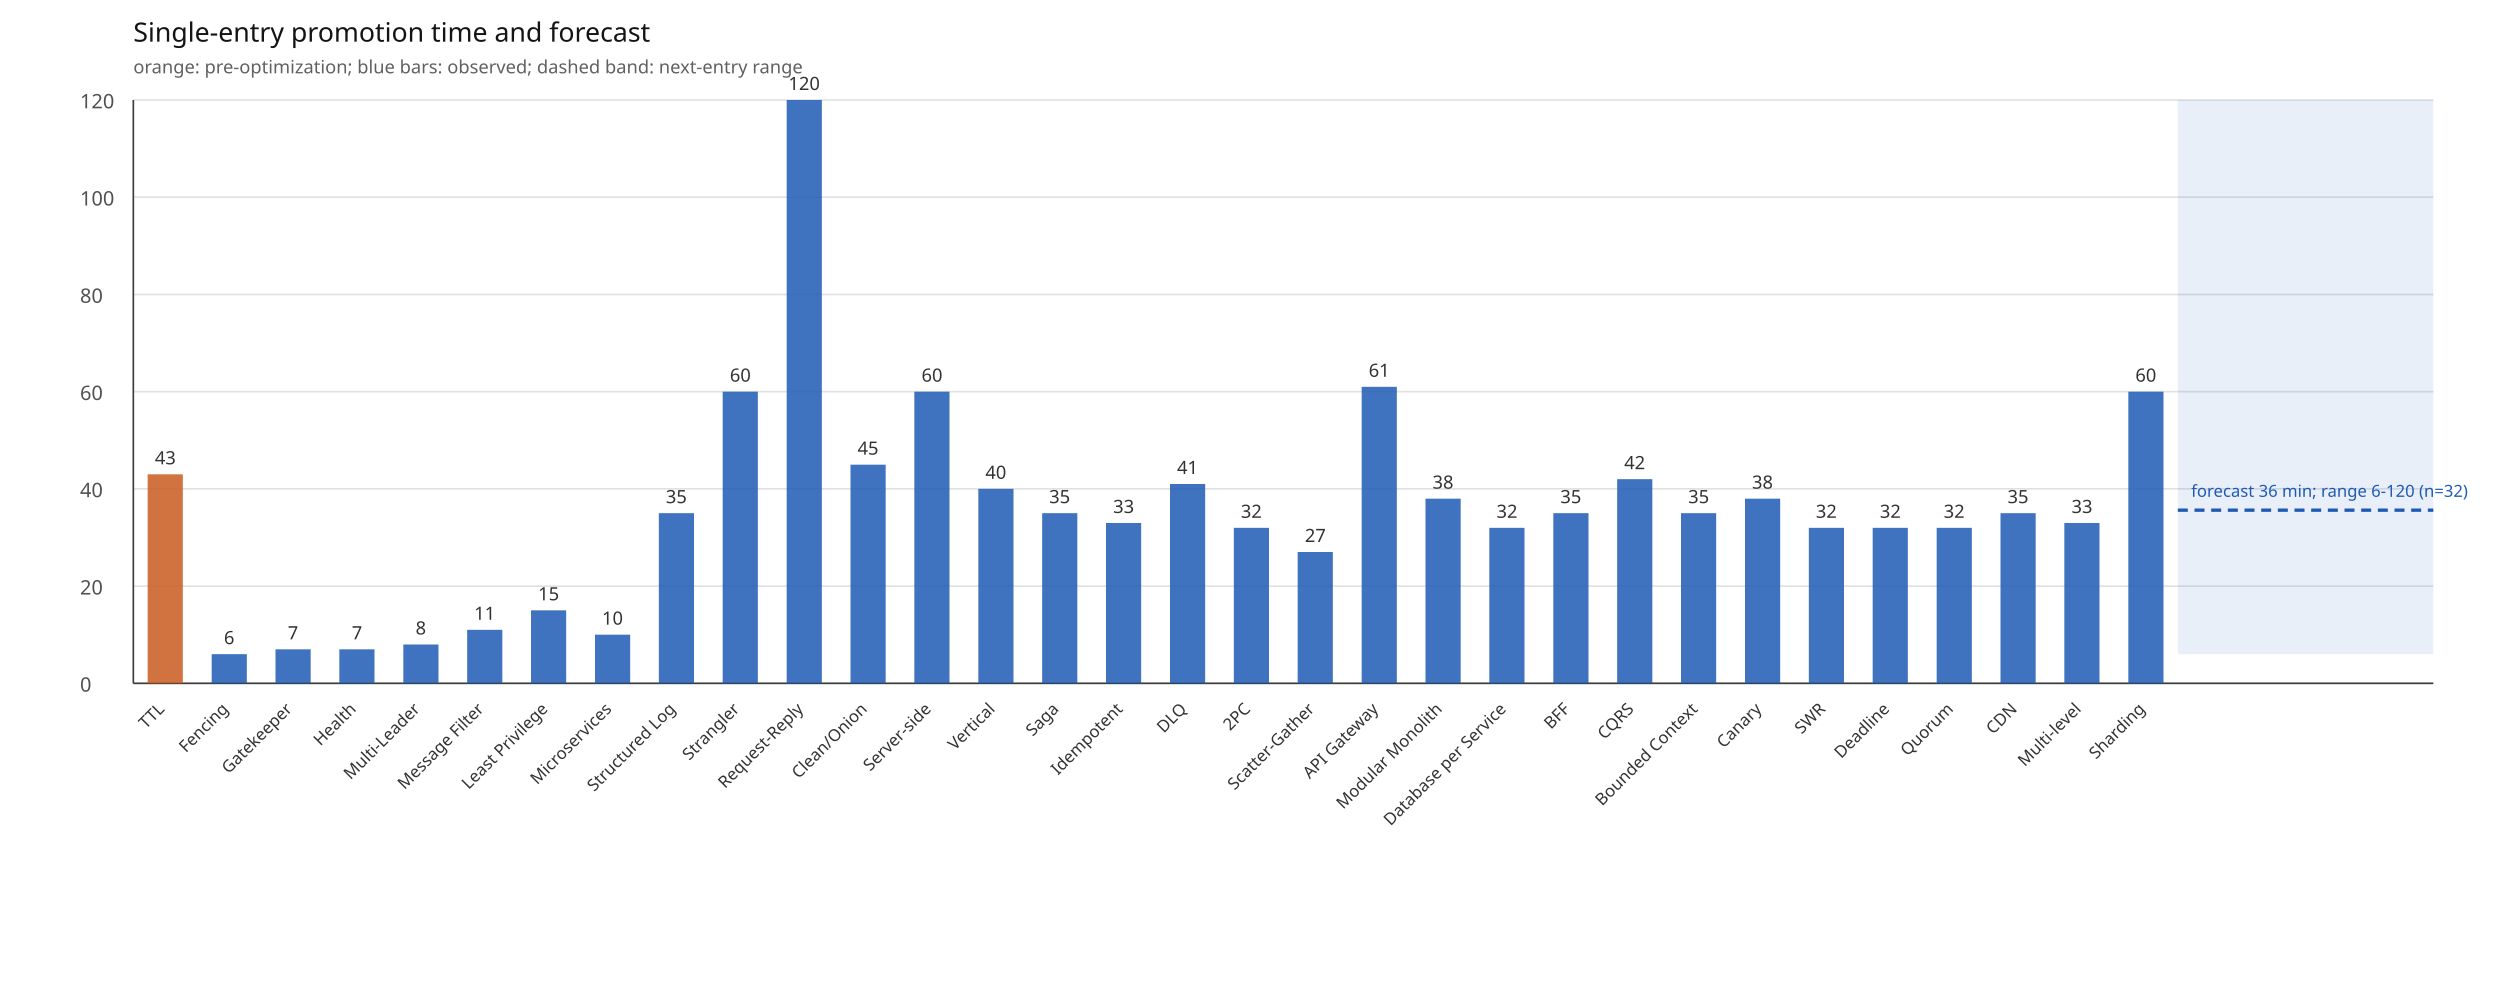
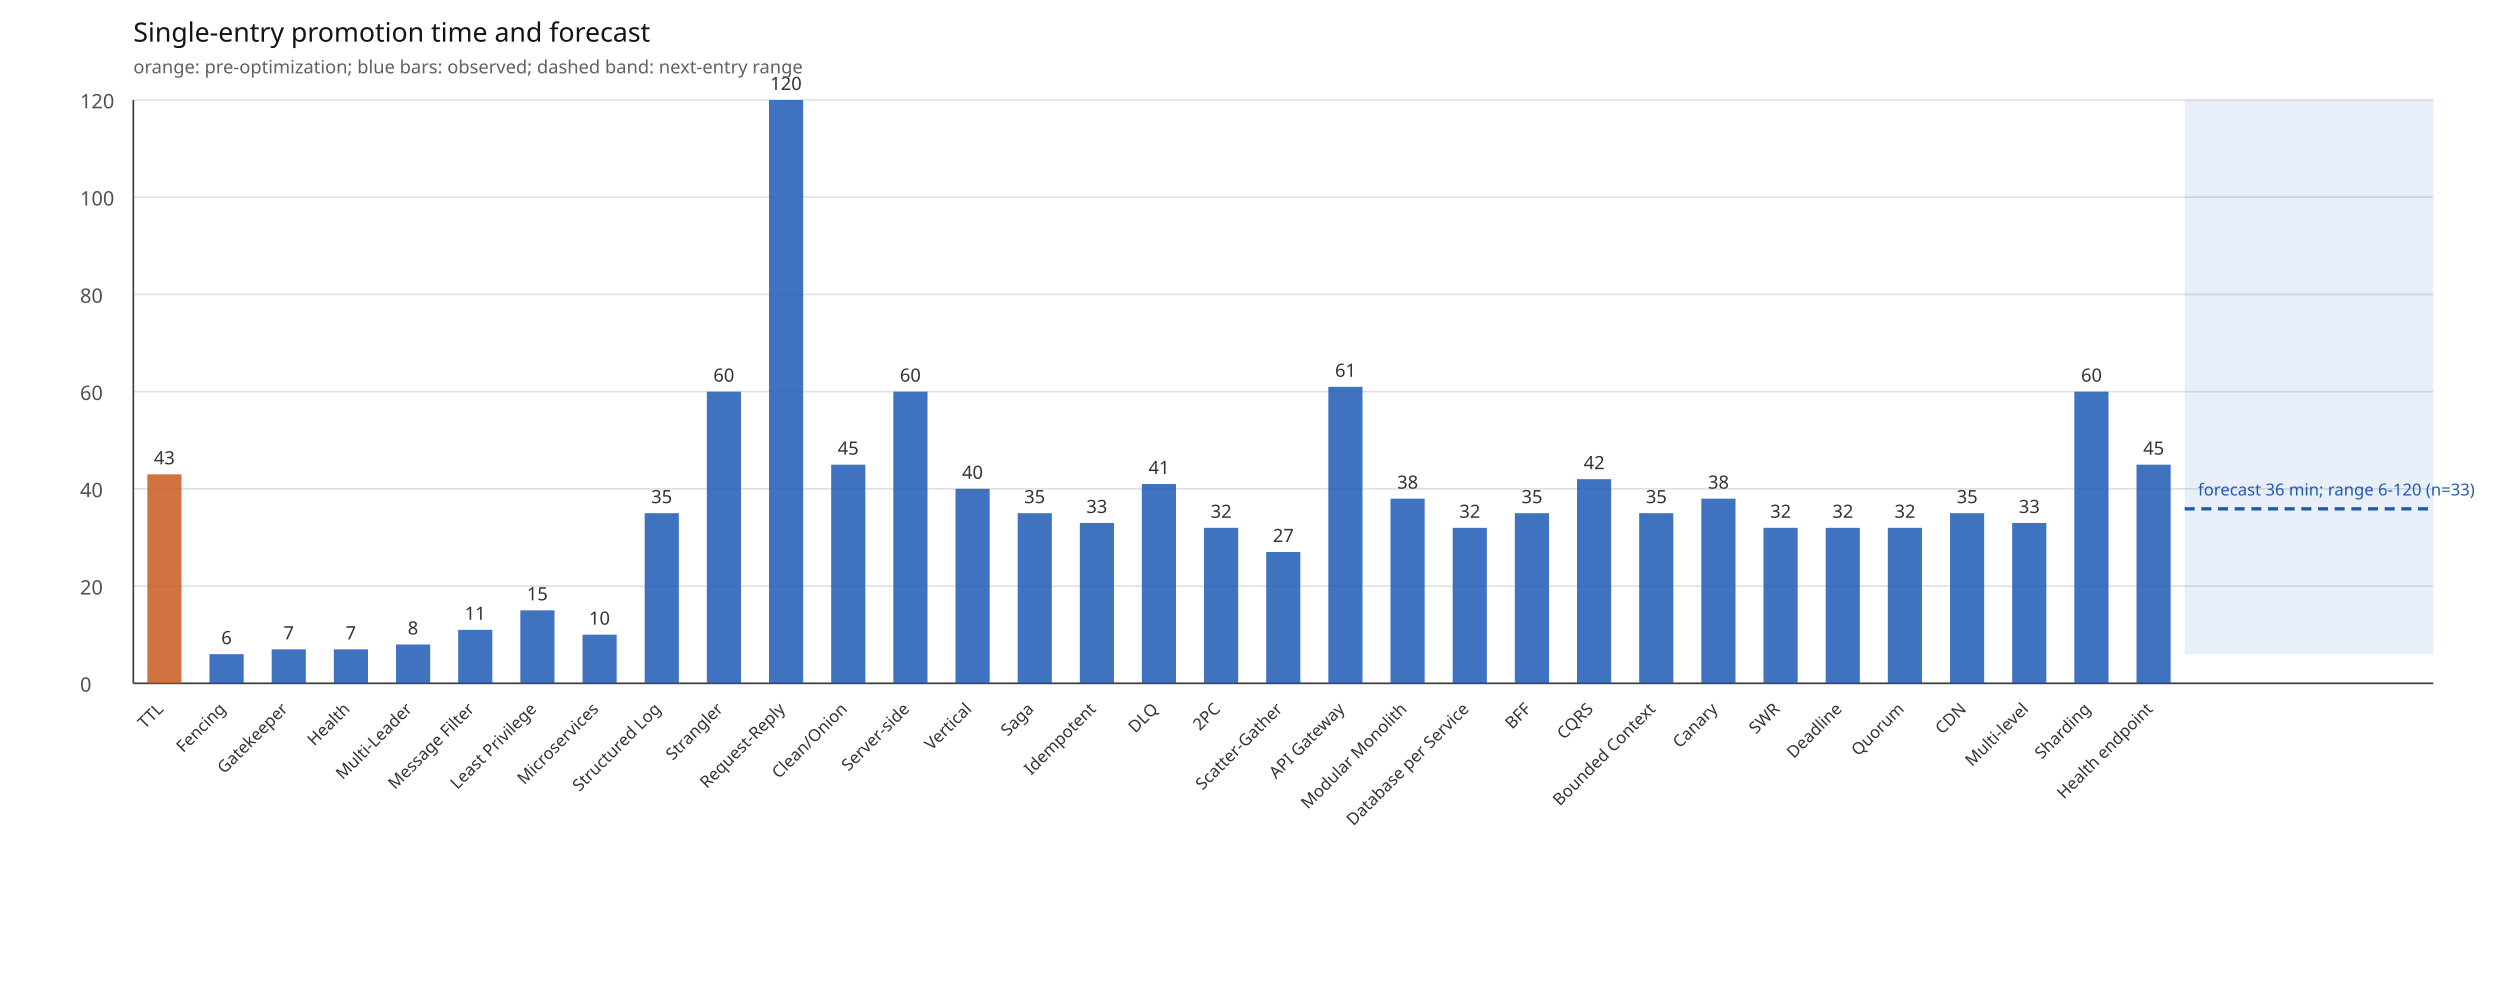
<svg xmlns="http://www.w3.org/2000/svg" width="1500" height="600" viewBox="0 0 1500 600">
  <rect width="100%" height="100%" fill="white" />
  <line x1="80" y1="410.0" x2="1460" y2="410.0" stroke="#e1e1e1" />
  <text x="48" y="415.0" font-family="Verdana" font-size="12" fill="#505050">0</text>
  <line x1="80" y1="351.7" x2="1460" y2="351.7" stroke="#e1e1e1" />
  <text x="48" y="356.7" font-family="Verdana" font-size="12" fill="#505050">20</text>
  <line x1="80" y1="293.3" x2="1460" y2="293.3" stroke="#e1e1e1" />
  <text x="48" y="298.3" font-family="Verdana" font-size="12" fill="#505050">40</text>
  <line x1="80" y1="235.0" x2="1460" y2="235.0" stroke="#e1e1e1" />
  <text x="48" y="240.0" font-family="Verdana" font-size="12" fill="#505050">60</text>
  <line x1="80" y1="176.7" x2="1460" y2="176.7" stroke="#e1e1e1" />
  <text x="48" y="181.7" font-family="Verdana" font-size="12" fill="#505050">80</text>
  <line x1="80" y1="118.3" x2="1460" y2="118.3" stroke="#e1e1e1" />
  <text x="48" y="123.3" font-family="Verdana" font-size="12" fill="#505050">100</text>
  <line x1="80" y1="60.0" x2="1460" y2="60.0" stroke="#e1e1e1" />
  <text x="48" y="65.0" font-family="Verdana" font-size="12" fill="#505050">120</text>
  <line x1="80" y1="60" x2="80" y2="410" stroke="#3c3c3c" />
  <line x1="80" y1="410" x2="1460" y2="410" stroke="#3c3c3c" />
-   <rect x="1306.7" y="60.0" width="153.3" height="332.5" fill="#1e5ab4" opacity="0.10" />
-   <line x1="1306.7" y1="306.1" x2="1460.0" y2="306.1" stroke="#1e5ab4" stroke-width="2" stroke-dasharray="6 4" />
-   <text x="1314.7" y="298.1" font-family="Verdana" font-size="10" fill="#1e5ab4">forecast 36 min; range 6-120 (n=32)</text>
-   <rect x="88.6" y="284.6" width="21.1" height="125.4" fill="#c85a1e" opacity="0.85" />
-   <text x="99.2" y="278.6" text-anchor="middle" font-family="Verdana" font-size="11" fill="#323232">43</text>
-   <text x="99.2" y="426.0" text-anchor="end" transform="rotate(-45 99.2 426.0)" font-family="Verdana" font-size="10" fill="#323232">TTL</text>
-   <rect x="127.0" y="392.5" width="21.1" height="17.5" fill="#1e5ab4" opacity="0.85" />
-   <text x="137.5" y="386.5" text-anchor="middle" font-family="Verdana" font-size="11" fill="#323232">6</text>
-   <text x="137.5" y="426.0" text-anchor="end" transform="rotate(-45 137.5 426.0)" font-family="Verdana" font-size="10" fill="#323232">Fencing</text>
-   <rect x="165.3" y="389.6" width="21.1" height="20.4" fill="#1e5ab4" opacity="0.85" />
-   <text x="175.8" y="383.6" text-anchor="middle" font-family="Verdana" font-size="11" fill="#323232">7</text>
-   <text x="175.8" y="426.0" text-anchor="end" transform="rotate(-45 175.8 426.0)" font-family="Verdana" font-size="10" fill="#323232">Gatekeeper</text>
-   <rect x="203.6" y="389.6" width="21.1" height="20.4" fill="#1e5ab4" opacity="0.85" />
-   <text x="214.2" y="383.6" text-anchor="middle" font-family="Verdana" font-size="11" fill="#323232">7</text>
-   <text x="214.2" y="426.0" text-anchor="end" transform="rotate(-45 214.2 426.0)" font-family="Verdana" font-size="10" fill="#323232">Health</text>
-   <rect x="242.0" y="386.7" width="21.1" height="23.3" fill="#1e5ab4" opacity="0.85" />
-   <text x="252.5" y="380.7" text-anchor="middle" font-family="Verdana" font-size="11" fill="#323232">8</text>
-   <text x="252.5" y="426.0" text-anchor="end" transform="rotate(-45 252.5 426.0)" font-family="Verdana" font-size="10" fill="#323232">Multi-Leader</text>
-   <rect x="280.3" y="377.9" width="21.1" height="32.1" fill="#1e5ab4" opacity="0.85" />
-   <text x="290.8" y="371.9" text-anchor="middle" font-family="Verdana" font-size="11" fill="#323232">11</text>
-   <text x="290.8" y="426.0" text-anchor="end" transform="rotate(-45 290.8 426.0)" font-family="Verdana" font-size="10" fill="#323232">Message Filter</text>
-   <rect x="318.6" y="366.2" width="21.1" height="43.8" fill="#1e5ab4" opacity="0.85" />
-   <text x="329.2" y="360.2" text-anchor="middle" font-family="Verdana" font-size="11" fill="#323232">15</text>
-   <text x="329.2" y="426.0" text-anchor="end" transform="rotate(-45 329.2 426.0)" font-family="Verdana" font-size="10" fill="#323232">Least Privilege</text>
-   <rect x="357.0" y="380.8" width="21.1" height="29.2" fill="#1e5ab4" opacity="0.85" />
-   <text x="367.5" y="374.8" text-anchor="middle" font-family="Verdana" font-size="11" fill="#323232">10</text>
-   <text x="367.5" y="426.0" text-anchor="end" transform="rotate(-45 367.5 426.0)" font-family="Verdana" font-size="10" fill="#323232">Microservices</text>
-   <rect x="395.3" y="307.9" width="21.1" height="102.1" fill="#1e5ab4" opacity="0.85" />
-   <text x="405.8" y="301.9" text-anchor="middle" font-family="Verdana" font-size="11" fill="#323232">35</text>
-   <text x="405.8" y="426.0" text-anchor="end" transform="rotate(-45 405.8 426.0)" font-family="Verdana" font-size="10" fill="#323232">Structured Log</text>
-   <rect x="433.6" y="235.0" width="21.1" height="175.0" fill="#1e5ab4" opacity="0.85" />
-   <text x="444.2" y="229.0" text-anchor="middle" font-family="Verdana" font-size="11" fill="#323232">60</text>
-   <text x="444.2" y="426.0" text-anchor="end" transform="rotate(-45 444.2 426.0)" font-family="Verdana" font-size="10" fill="#323232">Strangler</text>
-   <rect x="472.0" y="60.0" width="21.1" height="350.0" fill="#1e5ab4" opacity="0.85" />
-   <text x="482.5" y="54.0" text-anchor="middle" font-family="Verdana" font-size="11" fill="#323232">120</text>
-   <text x="482.5" y="426.0" text-anchor="end" transform="rotate(-45 482.5 426.0)" font-family="Verdana" font-size="10" fill="#323232">Request-Reply</text>
-   <rect x="510.3" y="278.8" width="21.1" height="131.2" fill="#1e5ab4" opacity="0.85" />
-   <text x="520.8" y="272.8" text-anchor="middle" font-family="Verdana" font-size="11" fill="#323232">45</text>
-   <text x="520.8" y="426.0" text-anchor="end" transform="rotate(-45 520.8 426.0)" font-family="Verdana" font-size="10" fill="#323232">Clean/Onion</text>
-   <rect x="548.6" y="235.0" width="21.1" height="175.0" fill="#1e5ab4" opacity="0.85" />
-   <text x="559.2" y="229.0" text-anchor="middle" font-family="Verdana" font-size="11" fill="#323232">60</text>
-   <text x="559.2" y="426.0" text-anchor="end" transform="rotate(-45 559.2 426.0)" font-family="Verdana" font-size="10" fill="#323232">Server-side</text>
-   <rect x="587.0" y="293.3" width="21.1" height="116.7" fill="#1e5ab4" opacity="0.85" />
-   <text x="597.5" y="287.3" text-anchor="middle" font-family="Verdana" font-size="11" fill="#323232">40</text>
-   <text x="597.5" y="426.0" text-anchor="end" transform="rotate(-45 597.5 426.0)" font-family="Verdana" font-size="10" fill="#323232">Vertical</text>
-   <rect x="625.3" y="307.9" width="21.1" height="102.1" fill="#1e5ab4" opacity="0.85" />
-   <text x="635.8" y="301.9" text-anchor="middle" font-family="Verdana" font-size="11" fill="#323232">35</text>
-   <text x="635.8" y="426.0" text-anchor="end" transform="rotate(-45 635.8 426.0)" font-family="Verdana" font-size="10" fill="#323232">Saga</text>
-   <rect x="663.6" y="313.8" width="21.1" height="96.2" fill="#1e5ab4" opacity="0.85" />
-   <text x="674.2" y="307.8" text-anchor="middle" font-family="Verdana" font-size="11" fill="#323232">33</text>
-   <text x="674.2" y="426.0" text-anchor="end" transform="rotate(-45 674.2 426.0)" font-family="Verdana" font-size="10" fill="#323232">Idempotent</text>
-   <rect x="702.0" y="290.4" width="21.1" height="119.6" fill="#1e5ab4" opacity="0.85" />
-   <text x="712.5" y="284.4" text-anchor="middle" font-family="Verdana" font-size="11" fill="#323232">41</text>
-   <text x="712.5" y="426.0" text-anchor="end" transform="rotate(-45 712.5 426.0)" font-family="Verdana" font-size="10" fill="#323232">DLQ</text>
-   <rect x="740.3" y="316.7" width="21.1" height="93.3" fill="#1e5ab4" opacity="0.85" />
-   <text x="750.8" y="310.7" text-anchor="middle" font-family="Verdana" font-size="11" fill="#323232">32</text>
-   <text x="750.8" y="426.0" text-anchor="end" transform="rotate(-45 750.8 426.0)" font-family="Verdana" font-size="10" fill="#323232">2PC</text>
-   <rect x="778.6" y="331.2" width="21.1" height="78.8" fill="#1e5ab4" opacity="0.85" />
-   <text x="789.2" y="325.2" text-anchor="middle" font-family="Verdana" font-size="11" fill="#323232">27</text>
-   <text x="789.2" y="426.0" text-anchor="end" transform="rotate(-45 789.2 426.0)" font-family="Verdana" font-size="10" fill="#323232">Scatter-Gather</text>
-   <rect x="817.0" y="232.1" width="21.1" height="177.9" fill="#1e5ab4" opacity="0.85" />
-   <text x="827.5" y="226.1" text-anchor="middle" font-family="Verdana" font-size="11" fill="#323232">61</text>
-   <text x="827.5" y="426.0" text-anchor="end" transform="rotate(-45 827.5 426.0)" font-family="Verdana" font-size="10" fill="#323232">API Gateway</text>
-   <rect x="855.3" y="299.2" width="21.1" height="110.8" fill="#1e5ab4" opacity="0.85" />
-   <text x="865.8" y="293.2" text-anchor="middle" font-family="Verdana" font-size="11" fill="#323232">38</text>
-   <text x="865.8" y="426.0" text-anchor="end" transform="rotate(-45 865.8 426.0)" font-family="Verdana" font-size="10" fill="#323232">Modular Monolith</text>
-   <rect x="893.6" y="316.7" width="21.1" height="93.3" fill="#1e5ab4" opacity="0.85" />
-   <text x="904.2" y="310.7" text-anchor="middle" font-family="Verdana" font-size="11" fill="#323232">32</text>
-   <text x="904.2" y="426.0" text-anchor="end" transform="rotate(-45 904.2 426.0)" font-family="Verdana" font-size="10" fill="#323232">Database per Service</text>
-   <rect x="932.0" y="307.9" width="21.1" height="102.1" fill="#1e5ab4" opacity="0.85" />
-   <text x="942.5" y="301.9" text-anchor="middle" font-family="Verdana" font-size="11" fill="#323232">35</text>
-   <text x="942.5" y="426.0" text-anchor="end" transform="rotate(-45 942.5 426.0)" font-family="Verdana" font-size="10" fill="#323232">BFF</text>
-   <rect x="970.3" y="287.5" width="21.1" height="122.5" fill="#1e5ab4" opacity="0.85" />
-   <text x="980.8" y="281.5" text-anchor="middle" font-family="Verdana" font-size="11" fill="#323232">42</text>
-   <text x="980.8" y="426.0" text-anchor="end" transform="rotate(-45 980.8 426.0)" font-family="Verdana" font-size="10" fill="#323232">CQRS</text>
-   <rect x="1008.6" y="307.9" width="21.1" height="102.1" fill="#1e5ab4" opacity="0.85" />
-   <text x="1019.2" y="301.9" text-anchor="middle" font-family="Verdana" font-size="11" fill="#323232">35</text>
-   <text x="1019.2" y="426.0" text-anchor="end" transform="rotate(-45 1019.2 426.0)" font-family="Verdana" font-size="10" fill="#323232">Bounded Context</text>
-   <rect x="1047.0" y="299.2" width="21.1" height="110.8" fill="#1e5ab4" opacity="0.85" />
-   <text x="1057.5" y="293.2" text-anchor="middle" font-family="Verdana" font-size="11" fill="#323232">38</text>
-   <text x="1057.5" y="426.0" text-anchor="end" transform="rotate(-45 1057.5 426.0)" font-family="Verdana" font-size="10" fill="#323232">Canary</text>
-   <rect x="1085.3" y="316.7" width="21.1" height="93.3" fill="#1e5ab4" opacity="0.85" />
-   <text x="1095.8" y="310.7" text-anchor="middle" font-family="Verdana" font-size="11" fill="#323232">32</text>
-   <text x="1095.8" y="426.0" text-anchor="end" transform="rotate(-45 1095.8 426.0)" font-family="Verdana" font-size="10" fill="#323232">SWR</text>
-   <rect x="1123.6" y="316.7" width="21.1" height="93.3" fill="#1e5ab4" opacity="0.85" />
-   <text x="1134.2" y="310.7" text-anchor="middle" font-family="Verdana" font-size="11" fill="#323232">32</text>
-   <text x="1134.2" y="426.0" text-anchor="end" transform="rotate(-45 1134.2 426.0)" font-family="Verdana" font-size="10" fill="#323232">Deadline</text>
-   <rect x="1162.0" y="316.7" width="21.1" height="93.3" fill="#1e5ab4" opacity="0.85" />
-   <text x="1172.5" y="310.7" text-anchor="middle" font-family="Verdana" font-size="11" fill="#323232">32</text>
-   <text x="1172.5" y="426.0" text-anchor="end" transform="rotate(-45 1172.5 426.0)" font-family="Verdana" font-size="10" fill="#323232">Quorum</text>
-   <rect x="1200.3" y="307.9" width="21.1" height="102.1" fill="#1e5ab4" opacity="0.85" />
-   <text x="1210.8" y="301.9" text-anchor="middle" font-family="Verdana" font-size="11" fill="#323232">35</text>
-   <text x="1210.8" y="426.0" text-anchor="end" transform="rotate(-45 1210.8 426.0)" font-family="Verdana" font-size="10" fill="#323232">CDN</text>
-   <rect x="1238.6" y="313.8" width="21.1" height="96.2" fill="#1e5ab4" opacity="0.85" />
-   <text x="1249.2" y="307.8" text-anchor="middle" font-family="Verdana" font-size="11" fill="#323232">33</text>
-   <text x="1249.2" y="426.0" text-anchor="end" transform="rotate(-45 1249.2 426.0)" font-family="Verdana" font-size="10" fill="#323232">Multi-level</text>
-   <rect x="1277.0" y="235.0" width="21.1" height="175.0" fill="#1e5ab4" opacity="0.85" />
-   <text x="1287.5" y="229.0" text-anchor="middle" font-family="Verdana" font-size="11" fill="#323232">60</text>
-   <text x="1287.5" y="426.0" text-anchor="end" transform="rotate(-45 1287.5 426.0)" font-family="Verdana" font-size="10" fill="#323232">Sharding</text>
+   <rect x="1310.8" y="60.0" width="149.2" height="332.5" fill="#1e5ab4" opacity="0.10" />
+   <line x1="1310.8" y1="305.3" x2="1460.0" y2="305.3" stroke="#1e5ab4" stroke-width="2" stroke-dasharray="6 4" />
+   <text x="1318.8" y="297.3" font-family="Verdana" font-size="10" fill="#1e5ab4">forecast 36 min; range 6-120 (n=33)</text>
+   <rect x="88.4" y="284.6" width="20.5" height="125.4" fill="#c85a1e" opacity="0.85" />
+   <text x="98.6" y="278.6" text-anchor="middle" font-family="Verdana" font-size="11" fill="#323232">43</text>
+   <text x="98.6" y="426.0" text-anchor="end" transform="rotate(-45 98.6 426.0)" font-family="Verdana" font-size="10" fill="#323232">TTL</text>
+   <rect x="125.7" y="392.5" width="20.5" height="17.5" fill="#1e5ab4" opacity="0.85" />
+   <text x="135.9" y="386.5" text-anchor="middle" font-family="Verdana" font-size="11" fill="#323232">6</text>
+   <text x="135.9" y="426.0" text-anchor="end" transform="rotate(-45 135.9 426.0)" font-family="Verdana" font-size="10" fill="#323232">Fencing</text>
+   <rect x="163.0" y="389.6" width="20.5" height="20.4" fill="#1e5ab4" opacity="0.85" />
+   <text x="173.2" y="383.6" text-anchor="middle" font-family="Verdana" font-size="11" fill="#323232">7</text>
+   <text x="173.2" y="426.0" text-anchor="end" transform="rotate(-45 173.2 426.0)" font-family="Verdana" font-size="10" fill="#323232">Gatekeeper</text>
+   <rect x="200.3" y="389.6" width="20.5" height="20.4" fill="#1e5ab4" opacity="0.85" />
+   <text x="210.5" y="383.6" text-anchor="middle" font-family="Verdana" font-size="11" fill="#323232">7</text>
+   <text x="210.5" y="426.0" text-anchor="end" transform="rotate(-45 210.5 426.0)" font-family="Verdana" font-size="10" fill="#323232">Health</text>
+   <rect x="237.6" y="386.7" width="20.5" height="23.3" fill="#1e5ab4" opacity="0.85" />
+   <text x="247.8" y="380.7" text-anchor="middle" font-family="Verdana" font-size="11" fill="#323232">8</text>
+   <text x="247.8" y="426.0" text-anchor="end" transform="rotate(-45 247.8 426.0)" font-family="Verdana" font-size="10" fill="#323232">Multi-Leader</text>
+   <rect x="274.9" y="377.9" width="20.5" height="32.1" fill="#1e5ab4" opacity="0.85" />
+   <text x="285.1" y="371.9" text-anchor="middle" font-family="Verdana" font-size="11" fill="#323232">11</text>
+   <text x="285.1" y="426.0" text-anchor="end" transform="rotate(-45 285.1 426.0)" font-family="Verdana" font-size="10" fill="#323232">Message Filter</text>
+   <rect x="312.2" y="366.2" width="20.5" height="43.8" fill="#1e5ab4" opacity="0.85" />
+   <text x="322.4" y="360.2" text-anchor="middle" font-family="Verdana" font-size="11" fill="#323232">15</text>
+   <text x="322.4" y="426.0" text-anchor="end" transform="rotate(-45 322.4 426.0)" font-family="Verdana" font-size="10" fill="#323232">Least Privilege</text>
+   <rect x="349.5" y="380.8" width="20.5" height="29.2" fill="#1e5ab4" opacity="0.85" />
+   <text x="359.7" y="374.8" text-anchor="middle" font-family="Verdana" font-size="11" fill="#323232">10</text>
+   <text x="359.7" y="426.0" text-anchor="end" transform="rotate(-45 359.7 426.0)" font-family="Verdana" font-size="10" fill="#323232">Microservices</text>
+   <rect x="386.8" y="307.9" width="20.5" height="102.1" fill="#1e5ab4" opacity="0.85" />
+   <text x="397.0" y="301.9" text-anchor="middle" font-family="Verdana" font-size="11" fill="#323232">35</text>
+   <text x="397.0" y="426.0" text-anchor="end" transform="rotate(-45 397.0 426.0)" font-family="Verdana" font-size="10" fill="#323232">Structured Log</text>
+   <rect x="424.1" y="235.0" width="20.5" height="175.0" fill="#1e5ab4" opacity="0.85" />
+   <text x="434.3" y="229.0" text-anchor="middle" font-family="Verdana" font-size="11" fill="#323232">60</text>
+   <text x="434.3" y="426.0" text-anchor="end" transform="rotate(-45 434.3 426.0)" font-family="Verdana" font-size="10" fill="#323232">Strangler</text>
+   <rect x="461.4" y="60.0" width="20.5" height="350.0" fill="#1e5ab4" opacity="0.85" />
+   <text x="471.6" y="54.0" text-anchor="middle" font-family="Verdana" font-size="11" fill="#323232">120</text>
+   <text x="471.6" y="426.0" text-anchor="end" transform="rotate(-45 471.6 426.0)" font-family="Verdana" font-size="10" fill="#323232">Request-Reply</text>
+   <rect x="498.7" y="278.8" width="20.5" height="131.2" fill="#1e5ab4" opacity="0.85" />
+   <text x="508.9" y="272.8" text-anchor="middle" font-family="Verdana" font-size="11" fill="#323232">45</text>
+   <text x="508.9" y="426.0" text-anchor="end" transform="rotate(-45 508.9 426.0)" font-family="Verdana" font-size="10" fill="#323232">Clean/Onion</text>
+   <rect x="536.0" y="235.0" width="20.5" height="175.0" fill="#1e5ab4" opacity="0.85" />
+   <text x="546.2" y="229.0" text-anchor="middle" font-family="Verdana" font-size="11" fill="#323232">60</text>
+   <text x="546.2" y="426.0" text-anchor="end" transform="rotate(-45 546.2 426.0)" font-family="Verdana" font-size="10" fill="#323232">Server-side</text>
+   <rect x="573.3" y="293.3" width="20.5" height="116.7" fill="#1e5ab4" opacity="0.85" />
+   <text x="583.5" y="287.3" text-anchor="middle" font-family="Verdana" font-size="11" fill="#323232">40</text>
+   <text x="583.5" y="426.0" text-anchor="end" transform="rotate(-45 583.5 426.0)" font-family="Verdana" font-size="10" fill="#323232">Vertical</text>
+   <rect x="610.6" y="307.9" width="20.5" height="102.1" fill="#1e5ab4" opacity="0.85" />
+   <text x="620.8" y="301.9" text-anchor="middle" font-family="Verdana" font-size="11" fill="#323232">35</text>
+   <text x="620.8" y="426.0" text-anchor="end" transform="rotate(-45 620.8 426.0)" font-family="Verdana" font-size="10" fill="#323232">Saga</text>
+   <rect x="647.9" y="313.8" width="20.5" height="96.2" fill="#1e5ab4" opacity="0.85" />
+   <text x="658.1" y="307.8" text-anchor="middle" font-family="Verdana" font-size="11" fill="#323232">33</text>
+   <text x="658.1" y="426.0" text-anchor="end" transform="rotate(-45 658.1 426.0)" font-family="Verdana" font-size="10" fill="#323232">Idempotent</text>
+   <rect x="685.1" y="290.4" width="20.5" height="119.6" fill="#1e5ab4" opacity="0.85" />
+   <text x="695.4" y="284.4" text-anchor="middle" font-family="Verdana" font-size="11" fill="#323232">41</text>
+   <text x="695.4" y="426.0" text-anchor="end" transform="rotate(-45 695.4 426.0)" font-family="Verdana" font-size="10" fill="#323232">DLQ</text>
+   <rect x="722.4" y="316.7" width="20.5" height="93.3" fill="#1e5ab4" opacity="0.85" />
+   <text x="732.7" y="310.7" text-anchor="middle" font-family="Verdana" font-size="11" fill="#323232">32</text>
+   <text x="732.7" y="426.0" text-anchor="end" transform="rotate(-45 732.7 426.0)" font-family="Verdana" font-size="10" fill="#323232">2PC</text>
+   <rect x="759.7" y="331.2" width="20.5" height="78.8" fill="#1e5ab4" opacity="0.85" />
+   <text x="770.0" y="325.2" text-anchor="middle" font-family="Verdana" font-size="11" fill="#323232">27</text>
+   <text x="770.0" y="426.0" text-anchor="end" transform="rotate(-45 770.0 426.0)" font-family="Verdana" font-size="10" fill="#323232">Scatter-Gather</text>
+   <rect x="797.0" y="232.1" width="20.5" height="177.9" fill="#1e5ab4" opacity="0.85" />
+   <text x="807.3" y="226.1" text-anchor="middle" font-family="Verdana" font-size="11" fill="#323232">61</text>
+   <text x="807.3" y="426.0" text-anchor="end" transform="rotate(-45 807.3 426.0)" font-family="Verdana" font-size="10" fill="#323232">API Gateway</text>
+   <rect x="834.3" y="299.2" width="20.5" height="110.8" fill="#1e5ab4" opacity="0.85" />
+   <text x="844.6" y="293.2" text-anchor="middle" font-family="Verdana" font-size="11" fill="#323232">38</text>
+   <text x="844.6" y="426.0" text-anchor="end" transform="rotate(-45 844.6 426.0)" font-family="Verdana" font-size="10" fill="#323232">Modular Monolith</text>
+   <rect x="871.6" y="316.7" width="20.5" height="93.3" fill="#1e5ab4" opacity="0.85" />
+   <text x="881.9" y="310.7" text-anchor="middle" font-family="Verdana" font-size="11" fill="#323232">32</text>
+   <text x="881.9" y="426.0" text-anchor="end" transform="rotate(-45 881.9 426.0)" font-family="Verdana" font-size="10" fill="#323232">Database per Service</text>
+   <rect x="908.9" y="307.9" width="20.5" height="102.1" fill="#1e5ab4" opacity="0.85" />
+   <text x="919.2" y="301.9" text-anchor="middle" font-family="Verdana" font-size="11" fill="#323232">35</text>
+   <text x="919.2" y="426.0" text-anchor="end" transform="rotate(-45 919.2 426.0)" font-family="Verdana" font-size="10" fill="#323232">BFF</text>
+   <rect x="946.2" y="287.5" width="20.5" height="122.5" fill="#1e5ab4" opacity="0.85" />
+   <text x="956.5" y="281.5" text-anchor="middle" font-family="Verdana" font-size="11" fill="#323232">42</text>
+   <text x="956.5" y="426.0" text-anchor="end" transform="rotate(-45 956.5 426.0)" font-family="Verdana" font-size="10" fill="#323232">CQRS</text>
+   <rect x="983.5" y="307.9" width="20.5" height="102.1" fill="#1e5ab4" opacity="0.85" />
+   <text x="993.8" y="301.9" text-anchor="middle" font-family="Verdana" font-size="11" fill="#323232">35</text>
+   <text x="993.8" y="426.0" text-anchor="end" transform="rotate(-45 993.8 426.0)" font-family="Verdana" font-size="10" fill="#323232">Bounded Context</text>
+   <rect x="1020.8" y="299.2" width="20.5" height="110.8" fill="#1e5ab4" opacity="0.85" />
+   <text x="1031.1" y="293.2" text-anchor="middle" font-family="Verdana" font-size="11" fill="#323232">38</text>
+   <text x="1031.1" y="426.0" text-anchor="end" transform="rotate(-45 1031.1 426.0)" font-family="Verdana" font-size="10" fill="#323232">Canary</text>
+   <rect x="1058.1" y="316.7" width="20.5" height="93.3" fill="#1e5ab4" opacity="0.85" />
+   <text x="1068.4" y="310.7" text-anchor="middle" font-family="Verdana" font-size="11" fill="#323232">32</text>
+   <text x="1068.4" y="426.0" text-anchor="end" transform="rotate(-45 1068.4 426.0)" font-family="Verdana" font-size="10" fill="#323232">SWR</text>
+   <rect x="1095.4" y="316.7" width="20.5" height="93.3" fill="#1e5ab4" opacity="0.85" />
+   <text x="1105.7" y="310.7" text-anchor="middle" font-family="Verdana" font-size="11" fill="#323232">32</text>
+   <text x="1105.7" y="426.0" text-anchor="end" transform="rotate(-45 1105.7 426.0)" font-family="Verdana" font-size="10" fill="#323232">Deadline</text>
+   <rect x="1132.7" y="316.7" width="20.5" height="93.3" fill="#1e5ab4" opacity="0.85" />
+   <text x="1143.0" y="310.7" text-anchor="middle" font-family="Verdana" font-size="11" fill="#323232">32</text>
+   <text x="1143.0" y="426.0" text-anchor="end" transform="rotate(-45 1143.0 426.0)" font-family="Verdana" font-size="10" fill="#323232">Quorum</text>
+   <rect x="1170.0" y="307.9" width="20.5" height="102.1" fill="#1e5ab4" opacity="0.85" />
+   <text x="1180.3" y="301.9" text-anchor="middle" font-family="Verdana" font-size="11" fill="#323232">35</text>
+   <text x="1180.3" y="426.0" text-anchor="end" transform="rotate(-45 1180.3 426.0)" font-family="Verdana" font-size="10" fill="#323232">CDN</text>
+   <rect x="1207.3" y="313.8" width="20.5" height="96.2" fill="#1e5ab4" opacity="0.85" />
+   <text x="1217.6" y="307.8" text-anchor="middle" font-family="Verdana" font-size="11" fill="#323232">33</text>
+   <text x="1217.6" y="426.0" text-anchor="end" transform="rotate(-45 1217.6 426.0)" font-family="Verdana" font-size="10" fill="#323232">Multi-level</text>
+   <rect x="1244.6" y="235.0" width="20.5" height="175.0" fill="#1e5ab4" opacity="0.85" />
+   <text x="1254.9" y="229.0" text-anchor="middle" font-family="Verdana" font-size="11" fill="#323232">60</text>
+   <text x="1254.9" y="426.0" text-anchor="end" transform="rotate(-45 1254.9 426.0)" font-family="Verdana" font-size="10" fill="#323232">Sharding</text>
+   <rect x="1281.9" y="278.8" width="20.5" height="131.2" fill="#1e5ab4" opacity="0.85" />
+   <text x="1292.2" y="272.8" text-anchor="middle" font-family="Verdana" font-size="11" fill="#323232">45</text>
+   <text x="1292.2" y="426.0" text-anchor="end" transform="rotate(-45 1292.2 426.0)" font-family="Verdana" font-size="10" fill="#323232">Health endpoint</text>
  <text x="80" y="25" font-family="Verdana" font-size="16" fill="#141414">Single-entry promotion time and forecast</text>
  <text x="80" y="44" font-family="Verdana" font-size="11" fill="#606060">orange: pre-optimization; blue bars: observed; dashed band: next-entry range</text>
</svg>
